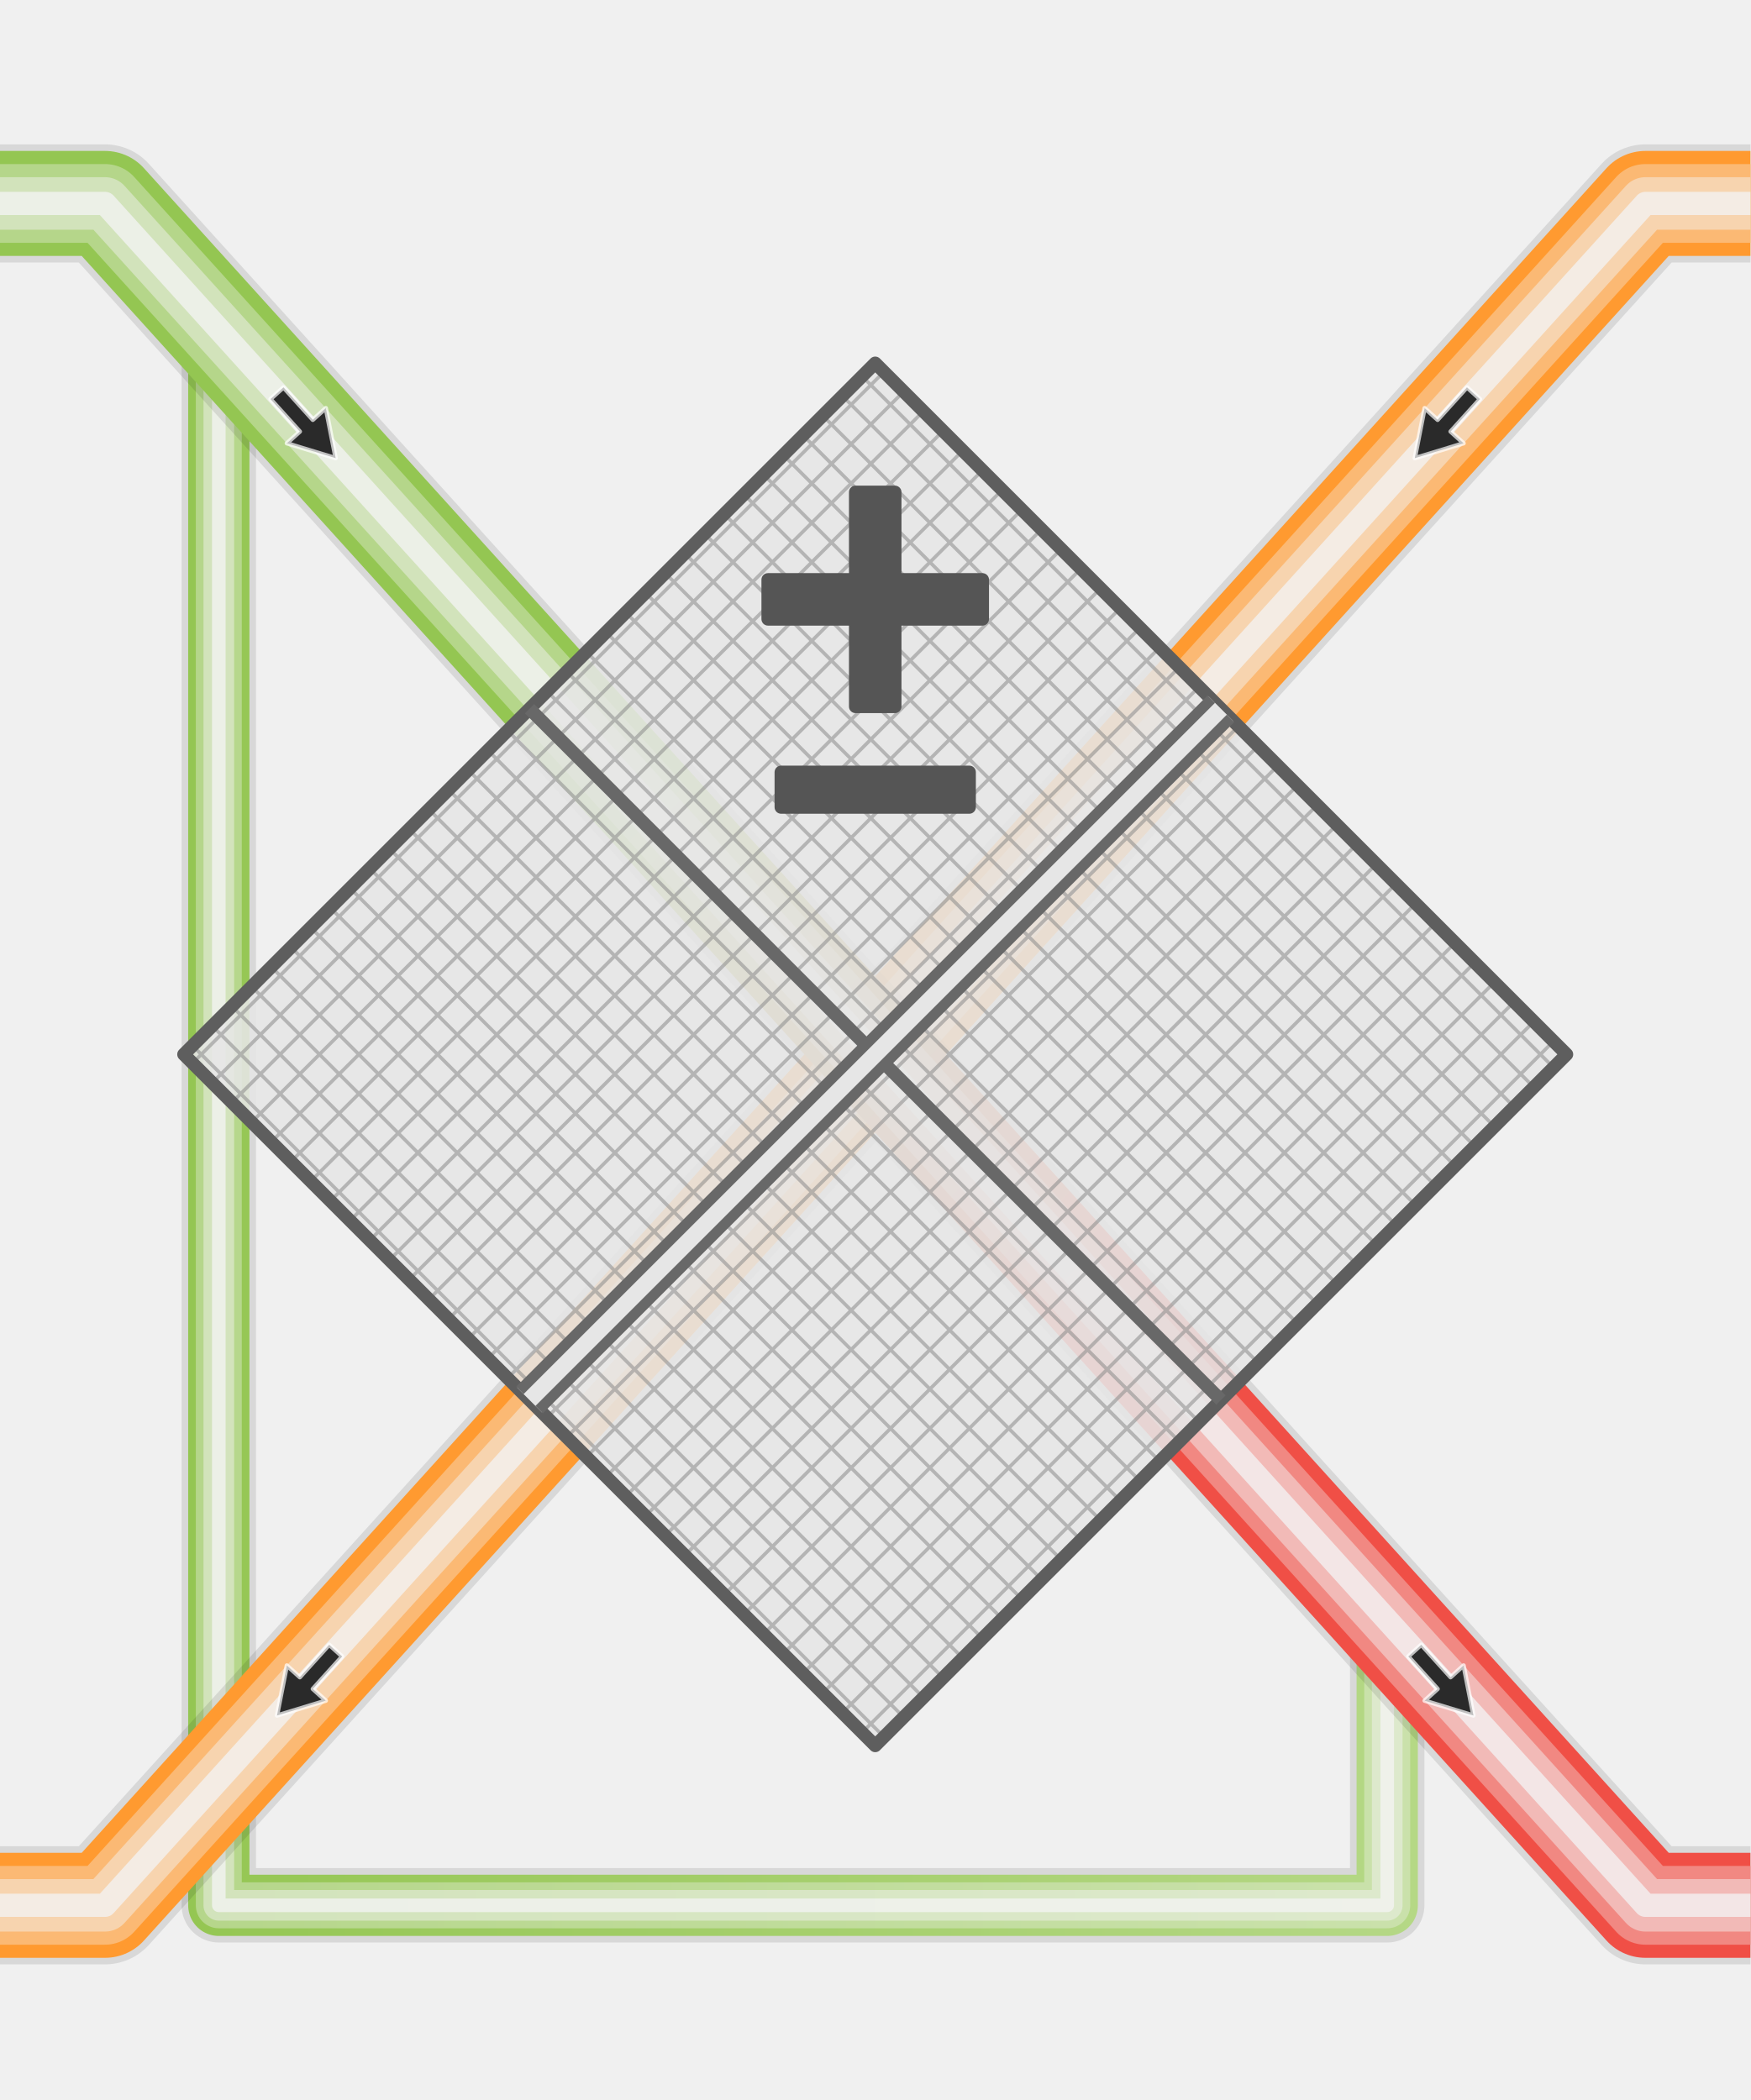
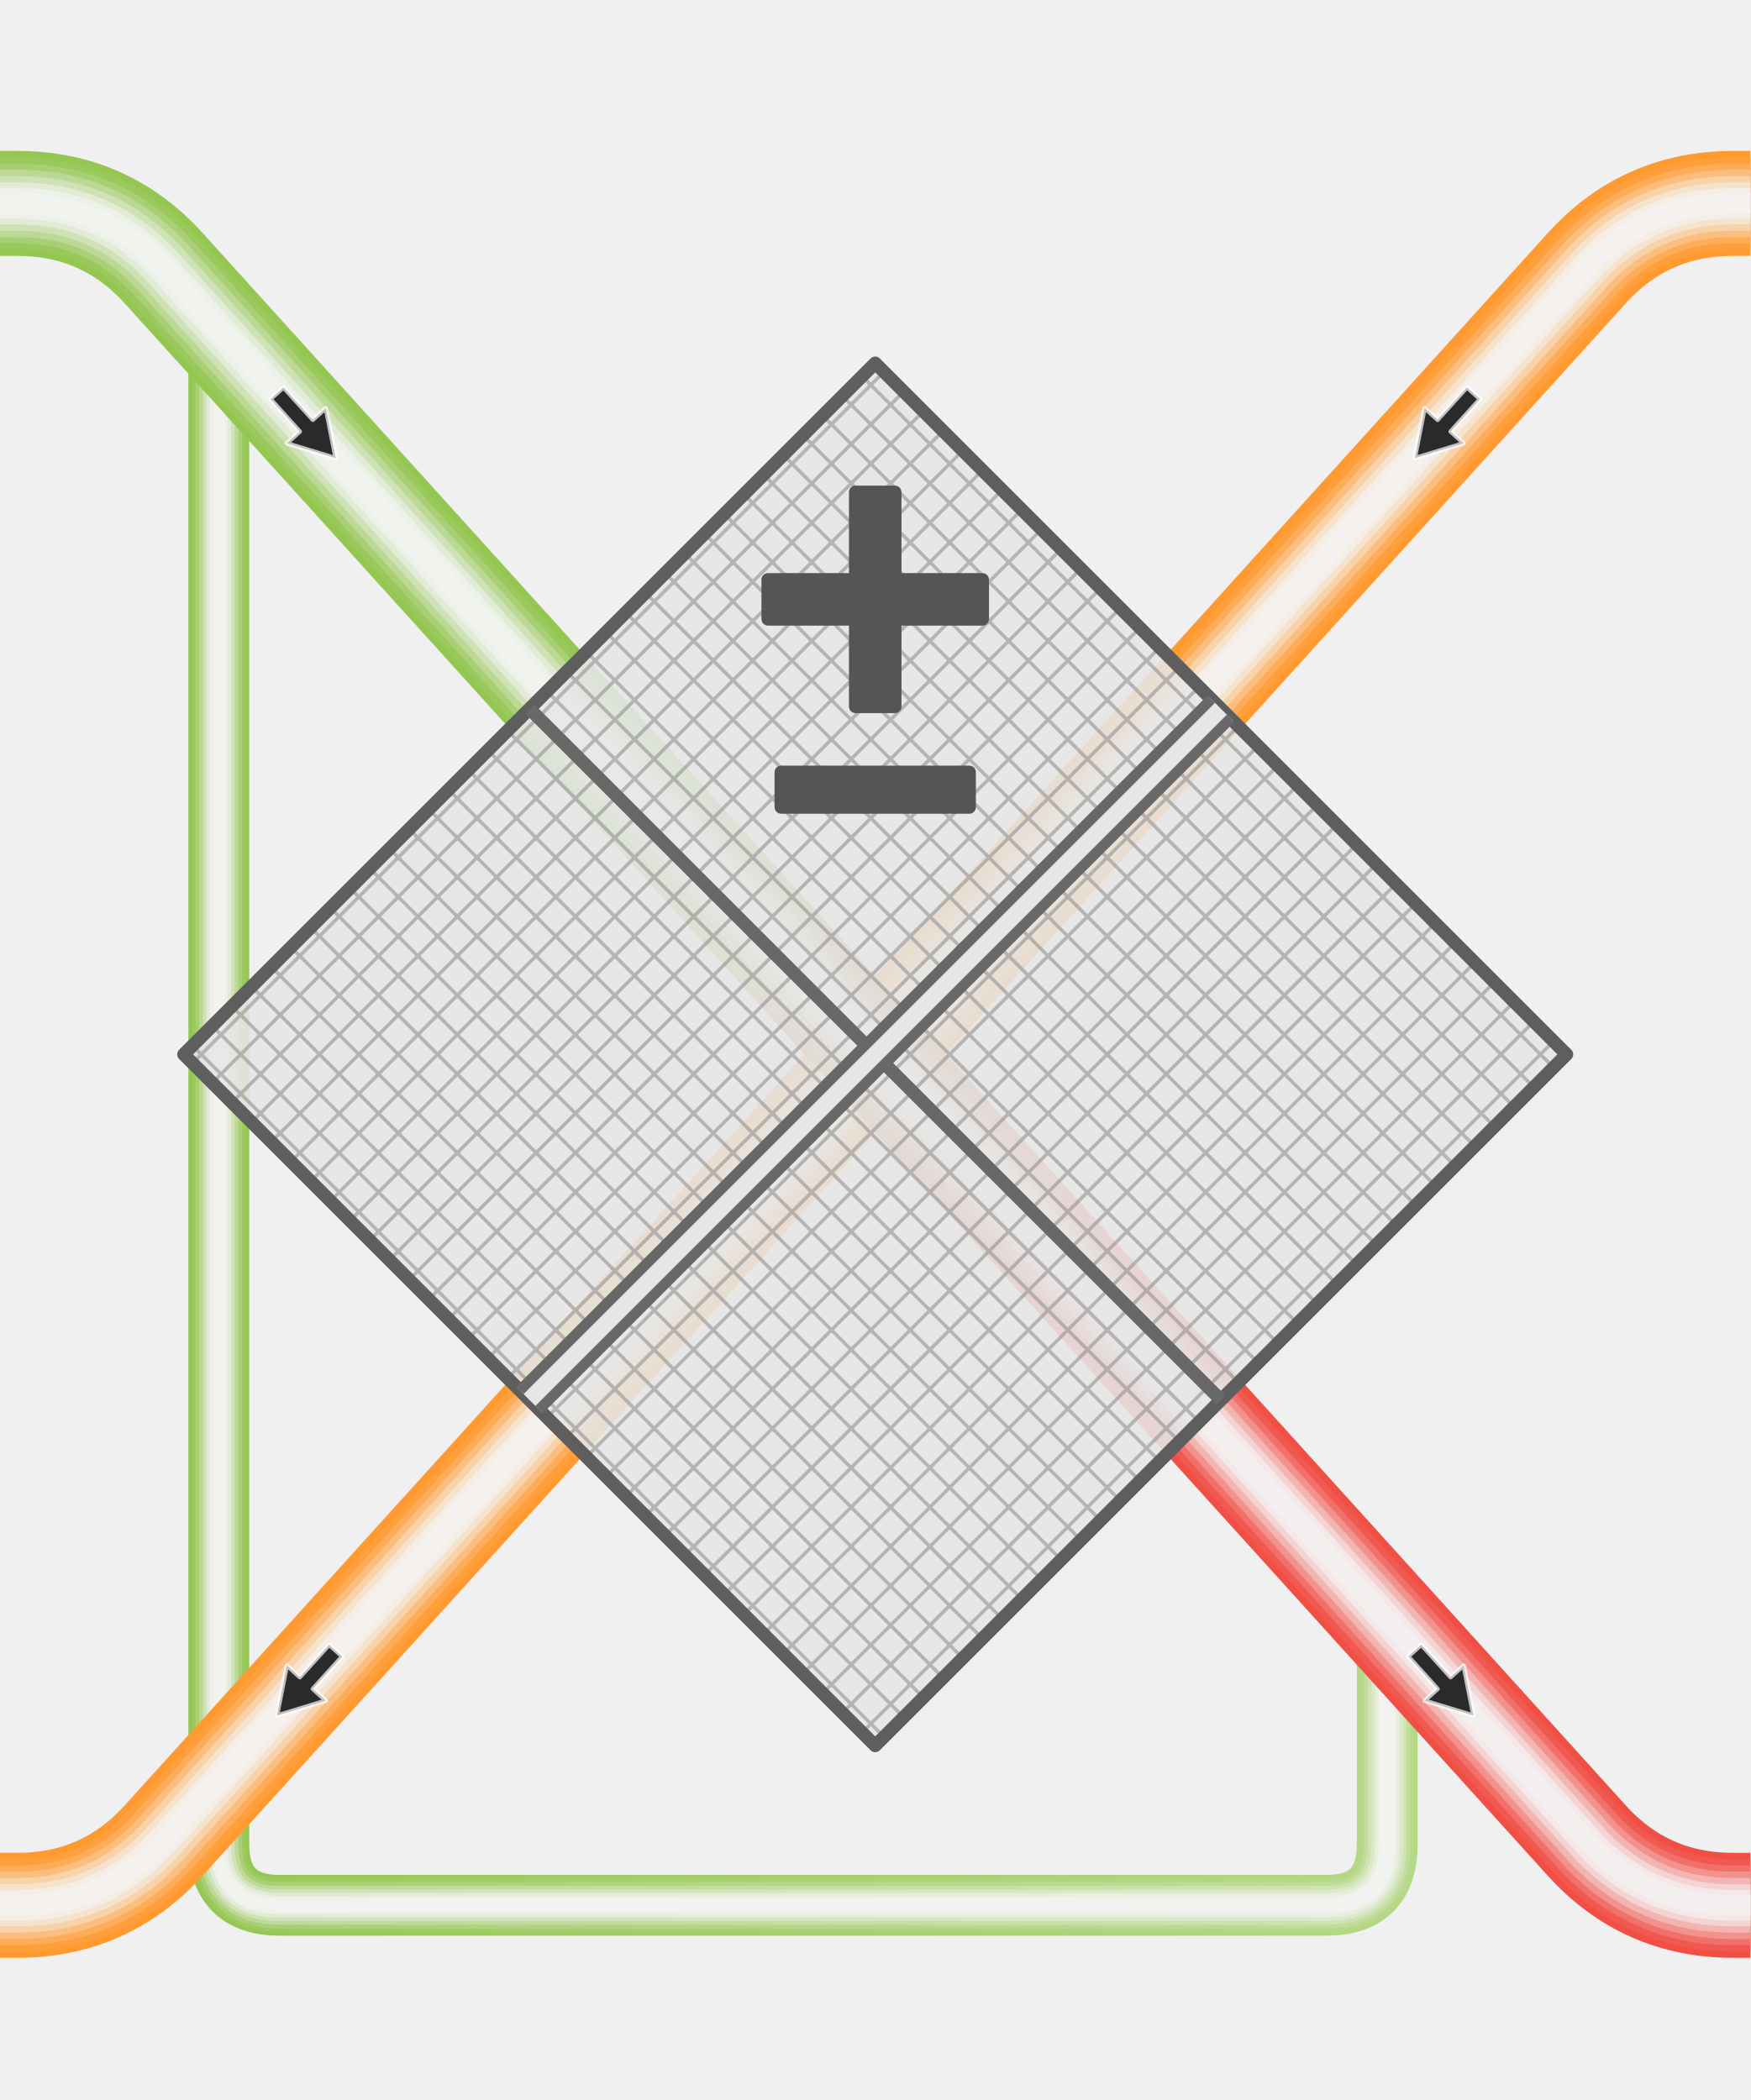
<svg xmlns="http://www.w3.org/2000/svg" width="400" height="480" viewBox="0 0 400 480">
  <defs>
    <linearGradient id="gHaus" x1="0" y1="0" x2="0" y2="1">
      <stop offset="0" stop-color="#EDEDED" />
      <stop offset="1" stop-color="#D6D6D6" />
    </linearGradient>
    <linearGradient id="a0" gradientUnits="userSpaceOnUse" x1="0" y1="46.5" x2="400" y2="435.5">
      <stop offset="0.36" stop-color="#94C652" />
      <stop offset="0.64" stop-color="#F04F46" />
    </linearGradient>
    <linearGradient id="b0" gradientUnits="userSpaceOnUse" x1="0" y1="435.5" x2="400" y2="46.5">
      <stop offset="0.1" stop-color="#FF9A30" />
      <stop offset="0.9" stop-color="#FF9A30" />
    </linearGradient>
    <linearGradient id="c0" gradientUnits="userSpaceOnUse" x1="0" y1="0" x2="400" y2="0">
      <stop offset="0.1" stop-color="#94C652" />
      <stop offset="0.9" stop-color="#B9DA8C" />
    </linearGradient>
    <linearGradient id="a1" gradientUnits="userSpaceOnUse" x1="0" y1="46.5" x2="400" y2="435.5">
-       <stop offset="0.36" stop-color="#B5D68A" />
-       <stop offset="0.64" stop-color="#F18882" />
+       <stop offset="0.36" stop-color="#9AC95B" />
+       <stop offset="0.64" stop-color="#F05850" />
    </linearGradient>
    <linearGradient id="b1" gradientUnits="userSpaceOnUse" x1="0" y1="435.5" x2="400" y2="46.5">
-       <stop offset="0.1" stop-color="#FBB974" />
-       <stop offset="0.9" stop-color="#FBB974" />
+       <stop offset="0.1" stop-color="#FE9F3B" />
+       <stop offset="0.9" stop-color="#FE9F3B" />
    </linearGradient>
    <linearGradient id="c1" gradientUnits="userSpaceOnUse" x1="0" y1="0" x2="400" y2="0">
-       <stop offset="0.1" stop-color="#B5D68A" />
-       <stop offset="0.9" stop-color="#CDE3B0" />
+       <stop offset="0.1" stop-color="#9AC95B" />
+       <stop offset="0.9" stop-color="#BCDB92" />
    </linearGradient>
    <linearGradient id="a2" gradientUnits="userSpaceOnUse" x1="0" y1="46.5" x2="400" y2="435.5">
-       <stop offset="0.36" stop-color="#D2E3BB" />
-       <stop offset="0.64" stop-color="#F2BAB7" />
+       <stop offset="0.36" stop-color="#A8CF73" />
+       <stop offset="0.64" stop-color="#F1716A" />
    </linearGradient>
    <linearGradient id="b2" gradientUnits="userSpaceOnUse" x1="0" y1="435.5" x2="400" y2="46.5">
-       <stop offset="0.1" stop-color="#F7D4AF" />
-       <stop offset="0.9" stop-color="#F7D4AF" />
+       <stop offset="0.1" stop-color="#FDAC58" />
+       <stop offset="0.9" stop-color="#FDAC58" />
    </linearGradient>
    <linearGradient id="c2" gradientUnits="userSpaceOnUse" x1="0" y1="0" x2="400" y2="0">
-       <stop offset="0.1" stop-color="#D2E3BB" />
-       <stop offset="0.9" stop-color="#DFEACF" />
+       <stop offset="0.1" stop-color="#A8CF73" />
+       <stop offset="0.9" stop-color="#C5DFA1" />
    </linearGradient>
    <linearGradient id="a3" gradientUnits="userSpaceOnUse" x1="0" y1="46.5" x2="400" y2="435.5">
-       <stop offset="0.36" stop-color="#ECF0E7" />
-       <stop offset="0.64" stop-color="#F3E6E6" />
+       <stop offset="0.36" stop-color="#BBD994" />
+       <stop offset="0.64" stop-color="#F2928C" />
    </linearGradient>
    <linearGradient id="b3" gradientUnits="userSpaceOnUse" x1="0" y1="435.5" x2="400" y2="46.5">
-       <stop offset="0.1" stop-color="#F4ECE4" />
-       <stop offset="0.9" stop-color="#F4ECE4" />
+       <stop offset="0.1" stop-color="#FBBE7F" />
+       <stop offset="0.9" stop-color="#FBBE7F" />
    </linearGradient>
    <linearGradient id="c3" gradientUnits="userSpaceOnUse" x1="0" y1="0" x2="400" y2="0">
-       <stop offset="0.1" stop-color="#ECF0E7" />
-       <stop offset="0.9" stop-color="#EFF1EB" />
+       <stop offset="0.1" stop-color="#BBD994" />
+       <stop offset="0.9" stop-color="#D1E5B6" />
+     </linearGradient>
+     <linearGradient id="a4" gradientUnits="userSpaceOnUse" x1="0" y1="46.5" x2="400" y2="435.5">
+       <stop offset="0.36" stop-color="#CFE2B6" />
+       <stop offset="0.64" stop-color="#F2B5B2" />
+     </linearGradient>
+     <linearGradient id="b4" gradientUnits="userSpaceOnUse" x1="0" y1="435.5" x2="400" y2="46.5">
+       <stop offset="0.1" stop-color="#F8D2A9" />
+       <stop offset="0.9" stop-color="#F8D2A9" />
+     </linearGradient>
+     <linearGradient id="c4" gradientUnits="userSpaceOnUse" x1="0" y1="0" x2="400" y2="0">
+       <stop offset="0.1" stop-color="#CFE2B6" />
+       <stop offset="0.9" stop-color="#DDEACC" />
+     </linearGradient>
+     <linearGradient id="a5" gradientUnits="userSpaceOnUse" x1="0" y1="46.5" x2="400" y2="435.5">
+       <stop offset="0.36" stop-color="#E2EBD5" />
+       <stop offset="0.64" stop-color="#F3D4D3" />
+     </linearGradient>
+     <linearGradient id="b5" gradientUnits="userSpaceOnUse" x1="0" y1="435.5" x2="400" y2="46.5">
+       <stop offset="0.1" stop-color="#F6E3CE" />
+       <stop offset="0.9" stop-color="#F6E3CE" />
+     </linearGradient>
+     <linearGradient id="c5" gradientUnits="userSpaceOnUse" x1="0" y1="0" x2="400" y2="0">
+       <stop offset="0.1" stop-color="#E2EBD5" />
+       <stop offset="0.9" stop-color="#E9EFE0" />
+     </linearGradient>
+     <linearGradient id="a6" gradientUnits="userSpaceOnUse" x1="0" y1="46.5" x2="400" y2="435.5">
+       <stop offset="0.36" stop-color="#EDF1E9" />
+       <stop offset="0.64" stop-color="#F4E8E8" />
+     </linearGradient>
+     <linearGradient id="b6" gradientUnits="userSpaceOnUse" x1="0" y1="435.5" x2="400" y2="46.5">
+       <stop offset="0.1" stop-color="#F5EEE6" />
+       <stop offset="0.9" stop-color="#F5EEE6" />
+     </linearGradient>
+     <linearGradient id="c6" gradientUnits="userSpaceOnUse" x1="0" y1="0" x2="400" y2="0">
+       <stop offset="0.1" stop-color="#EDF1E9" />
+       <stop offset="0.9" stop-color="#F0F2ED" />
+     </linearGradient>
+     <linearGradient id="a7" gradientUnits="userSpaceOnUse" x1="0" y1="46.5" x2="400" y2="435.5">
+       <stop offset="0.36" stop-color="#F1F3EF" />
+       <stop offset="0.64" stop-color="#F4EFEF" />
+     </linearGradient>
+     <linearGradient id="b7" gradientUnits="userSpaceOnUse" x1="0" y1="435.5" x2="400" y2="46.5">
+       <stop offset="0.1" stop-color="#F4F1EE" />
+       <stop offset="0.9" stop-color="#F4F1EE" />
+     </linearGradient>
+     <linearGradient id="c7" gradientUnits="userSpaceOnUse" x1="0" y1="0" x2="400" y2="0">
+       <stop offset="0.1" stop-color="#F1F3EF" />
+       <stop offset="0.9" stop-color="#F2F3F1" />
    </linearGradient>
    <clipPath id="cDia">
      <polygon points="200,83 358,241 200,399 42,241" />
    </clipPath>
  </defs>
  <g fill="none" stroke-linejoin="round">
-     <path d="M50,75.2 L50,435.5 L317,435.5 L317,370.3" stroke="#000" stroke-opacity="0.10" stroke-width="17" />
-     <path d="M50,75.2 L50,435.5 L317,435.5 L317,370.3" stroke="url(#c0)" stroke-width="14.0" />
-     <path d="M50,75.2 L50,435.5 L317,435.5 L317,370.3" stroke="url(#c1)" stroke-width="10.5" />
-     <path d="M50,75.2 L50,435.5 L317,435.5 L317,370.3" stroke="url(#c2)" stroke-width="7.0" />
-     <path d="M50,75.2 L50,435.5 L317,435.5 L317,370.3" stroke="url(#c3)" stroke-width="3.1" />
-     <path d="M0,435.5 L24,435.5 L376,46.5 L400,46.5" stroke="#000" stroke-opacity="0.10" stroke-width="27" />
-     <path d="M0,435.5 L24,435.5 L376,46.5 L400,46.5" stroke="url(#b0)" stroke-width="24.0" />
-     <path d="M0,435.5 L24,435.5 L376,46.5 L400,46.5" stroke="url(#b1)" stroke-width="18.0" />
-     <path d="M0,435.5 L24,435.5 L376,46.5 L400,46.5" stroke="url(#b2)" stroke-width="12.0" />
-     <path d="M0,435.5 L24,435.5 L376,46.5 L400,46.5" stroke="url(#b3)" stroke-width="5.3" />
-     <path d="M0,46.5 L24,46.5 L376,435.5 L400,435.5" stroke="#000" stroke-opacity="0.10" stroke-width="27" />
-     <path d="M0,46.5 L24,46.5 L376,435.5 L400,435.5" stroke="url(#a0)" stroke-width="24.0" />
-     <path d="M0,46.5 L24,46.5 L376,435.5 L400,435.5" stroke="url(#a1)" stroke-width="18.0" />
-     <path d="M0,46.5 L24,46.5 L376,435.5 L400,435.5" stroke="url(#a2)" stroke-width="12.0" />
-     <path d="M0,46.5 L24,46.5 L376,435.5 L400,435.5" stroke="url(#a3)" stroke-width="5.3" />
+     <path d="M50,75.2 L50.0,421.5 Q50,435.5 64.0,435.5 L303.0,435.5 Q317,435.5 317.0,421.5 L317,370.3" stroke="url(#c0)" stroke-width="13.9" />
+     <path d="M50,75.2 L50.0,421.5 Q50,435.5 64.0,435.5 L303.0,435.5 Q317,435.5 317.0,421.5 L317,370.3" stroke="url(#c1)" stroke-width="12.2" />
+     <path d="M50,75.2 L50.0,421.5 Q50,435.5 64.0,435.5 L303.0,435.5 Q317,435.5 317.0,421.5 L317,370.3" stroke="url(#c2)" stroke-width="10.6" />
+     <path d="M50,75.2 L50.0,421.5 Q50,435.5 64.0,435.5 L303.0,435.5 Q317,435.5 317.0,421.5 L317,370.3" stroke="url(#c3)" stroke-width="8.9" />
+     <path d="M50,75.2 L50.0,421.5 Q50,435.5 64.0,435.5 L303.0,435.5 Q317,435.5 317.0,421.5 L317,370.3" stroke="url(#c4)" stroke-width="7.2" />
+     <path d="M50,75.2 L50.0,421.5 Q50,435.5 64.0,435.5 L303.0,435.5 Q317,435.5 317.0,421.5 L317,370.3" stroke="url(#c5)" stroke-width="5.6" />
+     <path d="M50,75.2 L50.0,421.5 Q50,435.5 64.0,435.5 L303.0,435.5 Q317,435.5 317.0,421.5 L317,370.3" stroke="url(#c6)" stroke-width="4.0" />
+     <path d="M50,75.2 L50.0,421.5 Q50,435.5 64.0,435.5 L303.0,435.5 Q317,435.5 317.0,421.5 L317,370.3" stroke="url(#c7)" stroke-width="2.6" />
+     <path d="M0,435.5 L4.0,435.5 Q24,435.5 37.4,420.7 L362.6,61.3 Q376,46.5 396.0,46.5 L400,46.5" stroke="url(#b0)" stroke-width="24.0" />
+     <path d="M0,435.5 L4.0,435.5 Q24,435.5 37.4,420.7 L362.6,61.3 Q376,46.5 396.0,46.5 L400,46.5" stroke="url(#b1)" stroke-width="21.1" />
+     <path d="M0,435.5 L4.0,435.5 Q24,435.5 37.4,420.7 L362.6,61.3 Q376,46.5 396.0,46.5 L400,46.5" stroke="url(#b2)" stroke-width="18.2" />
+     <path d="M0,435.5 L4.0,435.5 Q24,435.5 37.4,420.7 L362.6,61.3 Q376,46.5 396.0,46.5 L400,46.5" stroke="url(#b3)" stroke-width="15.4" />
+     <path d="M0,435.5 L4.0,435.5 Q24,435.5 37.4,420.7 L362.6,61.3 Q376,46.5 396.0,46.5 L400,46.5" stroke="url(#b4)" stroke-width="12.5" />
+     <path d="M0,435.5 L4.0,435.5 Q24,435.5 37.4,420.7 L362.6,61.3 Q376,46.5 396.0,46.5 L400,46.5" stroke="url(#b5)" stroke-width="9.6" />
+     <path d="M0,435.5 L4.0,435.5 Q24,435.5 37.4,420.7 L362.6,61.3 Q376,46.5 396.0,46.5 L400,46.5" stroke="url(#b6)" stroke-width="7.0" />
+     <path d="M0,435.5 L4.0,435.5 Q24,435.5 37.4,420.7 L362.6,61.3 Q376,46.5 396.0,46.5 L400,46.5" stroke="url(#b7)" stroke-width="4.6" />
+     <path d="M0,46.5 L4.0,46.5 Q24,46.5 37.4,61.3 L362.6,420.7 Q376,435.5 396.0,435.5 L400,435.5" stroke="url(#a0)" stroke-width="24.0" />
+     <path d="M0,46.5 L4.0,46.5 Q24,46.5 37.4,61.3 L362.6,420.7 Q376,435.5 396.0,435.5 L400,435.5" stroke="url(#a1)" stroke-width="21.1" />
+     <path d="M0,46.5 L4.0,46.5 Q24,46.5 37.4,61.3 L362.6,420.7 Q376,435.5 396.0,435.5 L400,435.5" stroke="url(#a2)" stroke-width="18.2" />
+     <path d="M0,46.5 L4.0,46.5 Q24,46.5 37.4,61.3 L362.6,420.7 Q376,435.5 396.0,435.5 L400,435.5" stroke="url(#a3)" stroke-width="15.4" />
+     <path d="M0,46.5 L4.0,46.5 Q24,46.5 37.4,61.3 L362.6,420.7 Q376,435.5 396.0,435.5 L400,435.5" stroke="url(#a4)" stroke-width="12.5" />
+     <path d="M0,46.5 L4.0,46.5 Q24,46.5 37.4,61.3 L362.6,420.7 Q376,435.5 396.0,435.5 L400,435.5" stroke="url(#a5)" stroke-width="9.6" />
+     <path d="M0,46.5 L4.0,46.5 Q24,46.5 37.4,61.3 L362.6,420.7 Q376,435.5 396.0,435.5 L400,435.5" stroke="url(#a6)" stroke-width="7.0" />
+     <path d="M0,46.5 L4.0,46.5 Q24,46.5 37.4,61.3 L362.6,420.7 Q376,435.5 396.0,435.5 L400,435.5" stroke="url(#a7)" stroke-width="4.6" />
  </g>
  <polygon points="200,83 358,241 200,399 42,241" fill="#E6E6E6" opacity="0.88" />
  <g clip-path="url(#cDia)" stroke="#8A8A8A" stroke-width="0.8" opacity="0.55">
    <line x1="-274" y1="83" x2="42" y2="399" />
    <line x1="-274" y1="399" x2="42" y2="83" />
    <line x1="-265" y1="83" x2="51" y2="399" />
    <line x1="-265" y1="399" x2="51" y2="83" />
    <line x1="-256" y1="83" x2="60" y2="399" />
    <line x1="-256" y1="399" x2="60" y2="83" />
    <line x1="-247" y1="83" x2="69" y2="399" />
    <line x1="-247" y1="399" x2="69" y2="83" />
    <line x1="-238" y1="83" x2="78" y2="399" />
    <line x1="-238" y1="399" x2="78" y2="83" />
    <line x1="-229" y1="83" x2="87" y2="399" />
    <line x1="-229" y1="399" x2="87" y2="83" />
    <line x1="-220" y1="83" x2="96" y2="399" />
    <line x1="-220" y1="399" x2="96" y2="83" />
    <line x1="-211" y1="83" x2="105" y2="399" />
    <line x1="-211" y1="399" x2="105" y2="83" />
    <line x1="-202" y1="83" x2="114" y2="399" />
    <line x1="-202" y1="399" x2="114" y2="83" />
    <line x1="-193" y1="83" x2="123" y2="399" />
    <line x1="-193" y1="399" x2="123" y2="83" />
    <line x1="-184" y1="83" x2="132" y2="399" />
    <line x1="-184" y1="399" x2="132" y2="83" />
    <line x1="-175" y1="83" x2="141" y2="399" />
    <line x1="-175" y1="399" x2="141" y2="83" />
    <line x1="-166" y1="83" x2="150" y2="399" />
    <line x1="-166" y1="399" x2="150" y2="83" />
    <line x1="-157" y1="83" x2="159" y2="399" />
    <line x1="-157" y1="399" x2="159" y2="83" />
    <line x1="-148" y1="83" x2="168" y2="399" />
    <line x1="-148" y1="399" x2="168" y2="83" />
    <line x1="-139" y1="83" x2="177" y2="399" />
    <line x1="-139" y1="399" x2="177" y2="83" />
    <line x1="-130" y1="83" x2="186" y2="399" />
    <line x1="-130" y1="399" x2="186" y2="83" />
    <line x1="-121" y1="83" x2="195" y2="399" />
    <line x1="-121" y1="399" x2="195" y2="83" />
    <line x1="-112" y1="83" x2="204" y2="399" />
    <line x1="-112" y1="399" x2="204" y2="83" />
    <line x1="-103" y1="83" x2="213" y2="399" />
    <line x1="-103" y1="399" x2="213" y2="83" />
    <line x1="-94" y1="83" x2="222" y2="399" />
    <line x1="-94" y1="399" x2="222" y2="83" />
    <line x1="-85" y1="83" x2="231" y2="399" />
    <line x1="-85" y1="399" x2="231" y2="83" />
    <line x1="-76" y1="83" x2="240" y2="399" />
    <line x1="-76" y1="399" x2="240" y2="83" />
    <line x1="-67" y1="83" x2="249" y2="399" />
    <line x1="-67" y1="399" x2="249" y2="83" />
    <line x1="-58" y1="83" x2="258" y2="399" />
    <line x1="-58" y1="399" x2="258" y2="83" />
    <line x1="-49" y1="83" x2="267" y2="399" />
    <line x1="-49" y1="399" x2="267" y2="83" />
    <line x1="-40" y1="83" x2="276" y2="399" />
    <line x1="-40" y1="399" x2="276" y2="83" />
    <line x1="-31" y1="83" x2="285" y2="399" />
    <line x1="-31" y1="399" x2="285" y2="83" />
    <line x1="-22" y1="83" x2="294" y2="399" />
    <line x1="-22" y1="399" x2="294" y2="83" />
    <line x1="-13" y1="83" x2="303" y2="399" />
    <line x1="-13" y1="399" x2="303" y2="83" />
    <line x1="-4" y1="83" x2="312" y2="399" />
    <line x1="-4" y1="399" x2="312" y2="83" />
    <line x1="5" y1="83" x2="321" y2="399" />
    <line x1="5" y1="399" x2="321" y2="83" />
    <line x1="14" y1="83" x2="330" y2="399" />
    <line x1="14" y1="399" x2="330" y2="83" />
    <line x1="23" y1="83" x2="339" y2="399" />
    <line x1="23" y1="399" x2="339" y2="83" />
    <line x1="32" y1="83" x2="348" y2="399" />
    <line x1="32" y1="399" x2="348" y2="83" />
    <line x1="41" y1="83" x2="357" y2="399" />
    <line x1="41" y1="399" x2="357" y2="83" />
    <line x1="50" y1="83" x2="366" y2="399" />
    <line x1="50" y1="399" x2="366" y2="83" />
    <line x1="59" y1="83" x2="375" y2="399" />
    <line x1="59" y1="399" x2="375" y2="83" />
    <line x1="68" y1="83" x2="384" y2="399" />
    <line x1="68" y1="399" x2="384" y2="83" />
    <line x1="77" y1="83" x2="393" y2="399" />
    <line x1="77" y1="399" x2="393" y2="83" />
    <line x1="86" y1="83" x2="402" y2="399" />
    <line x1="86" y1="399" x2="402" y2="83" />
    <line x1="95" y1="83" x2="411" y2="399" />
    <line x1="95" y1="399" x2="411" y2="83" />
    <line x1="104" y1="83" x2="420" y2="399" />
    <line x1="104" y1="399" x2="420" y2="83" />
    <line x1="113" y1="83" x2="429" y2="399" />
    <line x1="113" y1="399" x2="429" y2="83" />
    <line x1="122" y1="83" x2="438" y2="399" />
    <line x1="122" y1="399" x2="438" y2="83" />
    <line x1="131" y1="83" x2="447" y2="399" />
    <line x1="131" y1="399" x2="447" y2="83" />
    <line x1="140" y1="83" x2="456" y2="399" />
    <line x1="140" y1="399" x2="456" y2="83" />
    <line x1="149" y1="83" x2="465" y2="399" />
    <line x1="149" y1="399" x2="465" y2="83" />
    <line x1="158" y1="83" x2="474" y2="399" />
    <line x1="158" y1="399" x2="474" y2="83" />
    <line x1="167" y1="83" x2="483" y2="399" />
    <line x1="167" y1="399" x2="483" y2="83" />
    <line x1="176" y1="83" x2="492" y2="399" />
    <line x1="176" y1="399" x2="492" y2="83" />
    <line x1="185" y1="83" x2="501" y2="399" />
    <line x1="185" y1="399" x2="501" y2="83" />
    <line x1="194" y1="83" x2="510" y2="399" />
    <line x1="194" y1="399" x2="510" y2="83" />
    <line x1="203" y1="83" x2="519" y2="399" />
    <line x1="203" y1="399" x2="519" y2="83" />
    <line x1="212" y1="83" x2="528" y2="399" />
    <line x1="212" y1="399" x2="528" y2="83" />
    <line x1="221" y1="83" x2="537" y2="399" />
    <line x1="221" y1="399" x2="537" y2="83" />
    <line x1="230" y1="83" x2="546" y2="399" />
    <line x1="230" y1="399" x2="546" y2="83" />
    <line x1="239" y1="83" x2="555" y2="399" />
    <line x1="239" y1="399" x2="555" y2="83" />
    <line x1="248" y1="83" x2="564" y2="399" />
    <line x1="248" y1="399" x2="564" y2="83" />
    <line x1="257" y1="83" x2="573" y2="399" />
    <line x1="257" y1="399" x2="573" y2="83" />
    <line x1="266" y1="83" x2="582" y2="399" />
    <line x1="266" y1="399" x2="582" y2="83" />
    <line x1="275" y1="83" x2="591" y2="399" />
    <line x1="275" y1="399" x2="591" y2="83" />
    <line x1="284" y1="83" x2="600" y2="399" />
    <line x1="284" y1="399" x2="600" y2="83" />
    <line x1="293" y1="83" x2="609" y2="399" />
    <line x1="293" y1="399" x2="609" y2="83" />
    <line x1="302" y1="83" x2="618" y2="399" />
    <line x1="302" y1="399" x2="618" y2="83" />
    <line x1="311" y1="83" x2="627" y2="399" />
    <line x1="311" y1="399" x2="627" y2="83" />
    <line x1="320" y1="83" x2="636" y2="399" />
    <line x1="320" y1="399" x2="636" y2="83" />
    <line x1="329" y1="83" x2="645" y2="399" />
    <line x1="329" y1="399" x2="645" y2="83" />
    <line x1="338" y1="83" x2="654" y2="399" />
    <line x1="338" y1="399" x2="654" y2="83" />
    <line x1="347" y1="83" x2="663" y2="399" />
    <line x1="347" y1="399" x2="663" y2="83" />
    <line x1="356" y1="83" x2="672" y2="399" />
    <line x1="356" y1="399" x2="672" y2="83" />
  </g>
  <polygon points="200,83 358,241 200,399 42,241" fill="none" stroke="#5E5E5E" stroke-width="3" stroke-linejoin="round" />
  <g stroke="#686868" stroke-width="3" stroke-linecap="butt">
    <line x1="121.0" y1="162.0" x2="279.0" y2="320.0" />
  </g>
  <line x1="279.0" y1="162.0" x2="121.0" y2="320.0" stroke="#E6E6E6" stroke-width="8" />
  <g stroke="#686868" stroke-width="2.4">
    <line x1="281.2" y1="164.2" x2="123.2" y2="322.2" />
    <line x1="276.8" y1="159.8" x2="118.8" y2="317.8" />
  </g>
  <g fill="#555555">
    <rect x="174" y="131" width="52" height="12" rx="1.5" />
    <rect x="194" y="111" width="12" height="52" rx="1.5" />
    <rect x="177" y="175" width="46" height="11" rx="1.5" />
  </g>
  <path d="M-10,-2 L0,-2 L0,-6 L10,0 L0,6 L0,2 L-10,2 Z" transform="translate(70.0,97.3) rotate(47.9)" fill="#2A2A2A" stroke="#FFFFFF" stroke-opacity="0.7" stroke-width="1" stroke-linejoin="round" />
  <path d="M-10,-2 L0,-2 L0,-6 L10,0 L0,6 L0,2 L-10,2 Z" transform="translate(330.0,384.7) rotate(47.9)" fill="#2A2A2A" stroke="#FFFFFF" stroke-opacity="0.7" stroke-width="1" stroke-linejoin="round" />
  <path d="M-10,-2 L0,-2 L0,-6 L10,0 L0,6 L0,2 L-10,2 Z" transform="translate(70.0,384.7) rotate(132.1)" fill="#2A2A2A" stroke="#FFFFFF" stroke-opacity="0.7" stroke-width="1" stroke-linejoin="round" />
  <path d="M-10,-2 L0,-2 L0,-6 L10,0 L0,6 L0,2 L-10,2 Z" transform="translate(330.0,97.3) rotate(132.1)" fill="#2A2A2A" stroke="#FFFFFF" stroke-opacity="0.7" stroke-width="1" stroke-linejoin="round" />
</svg>
